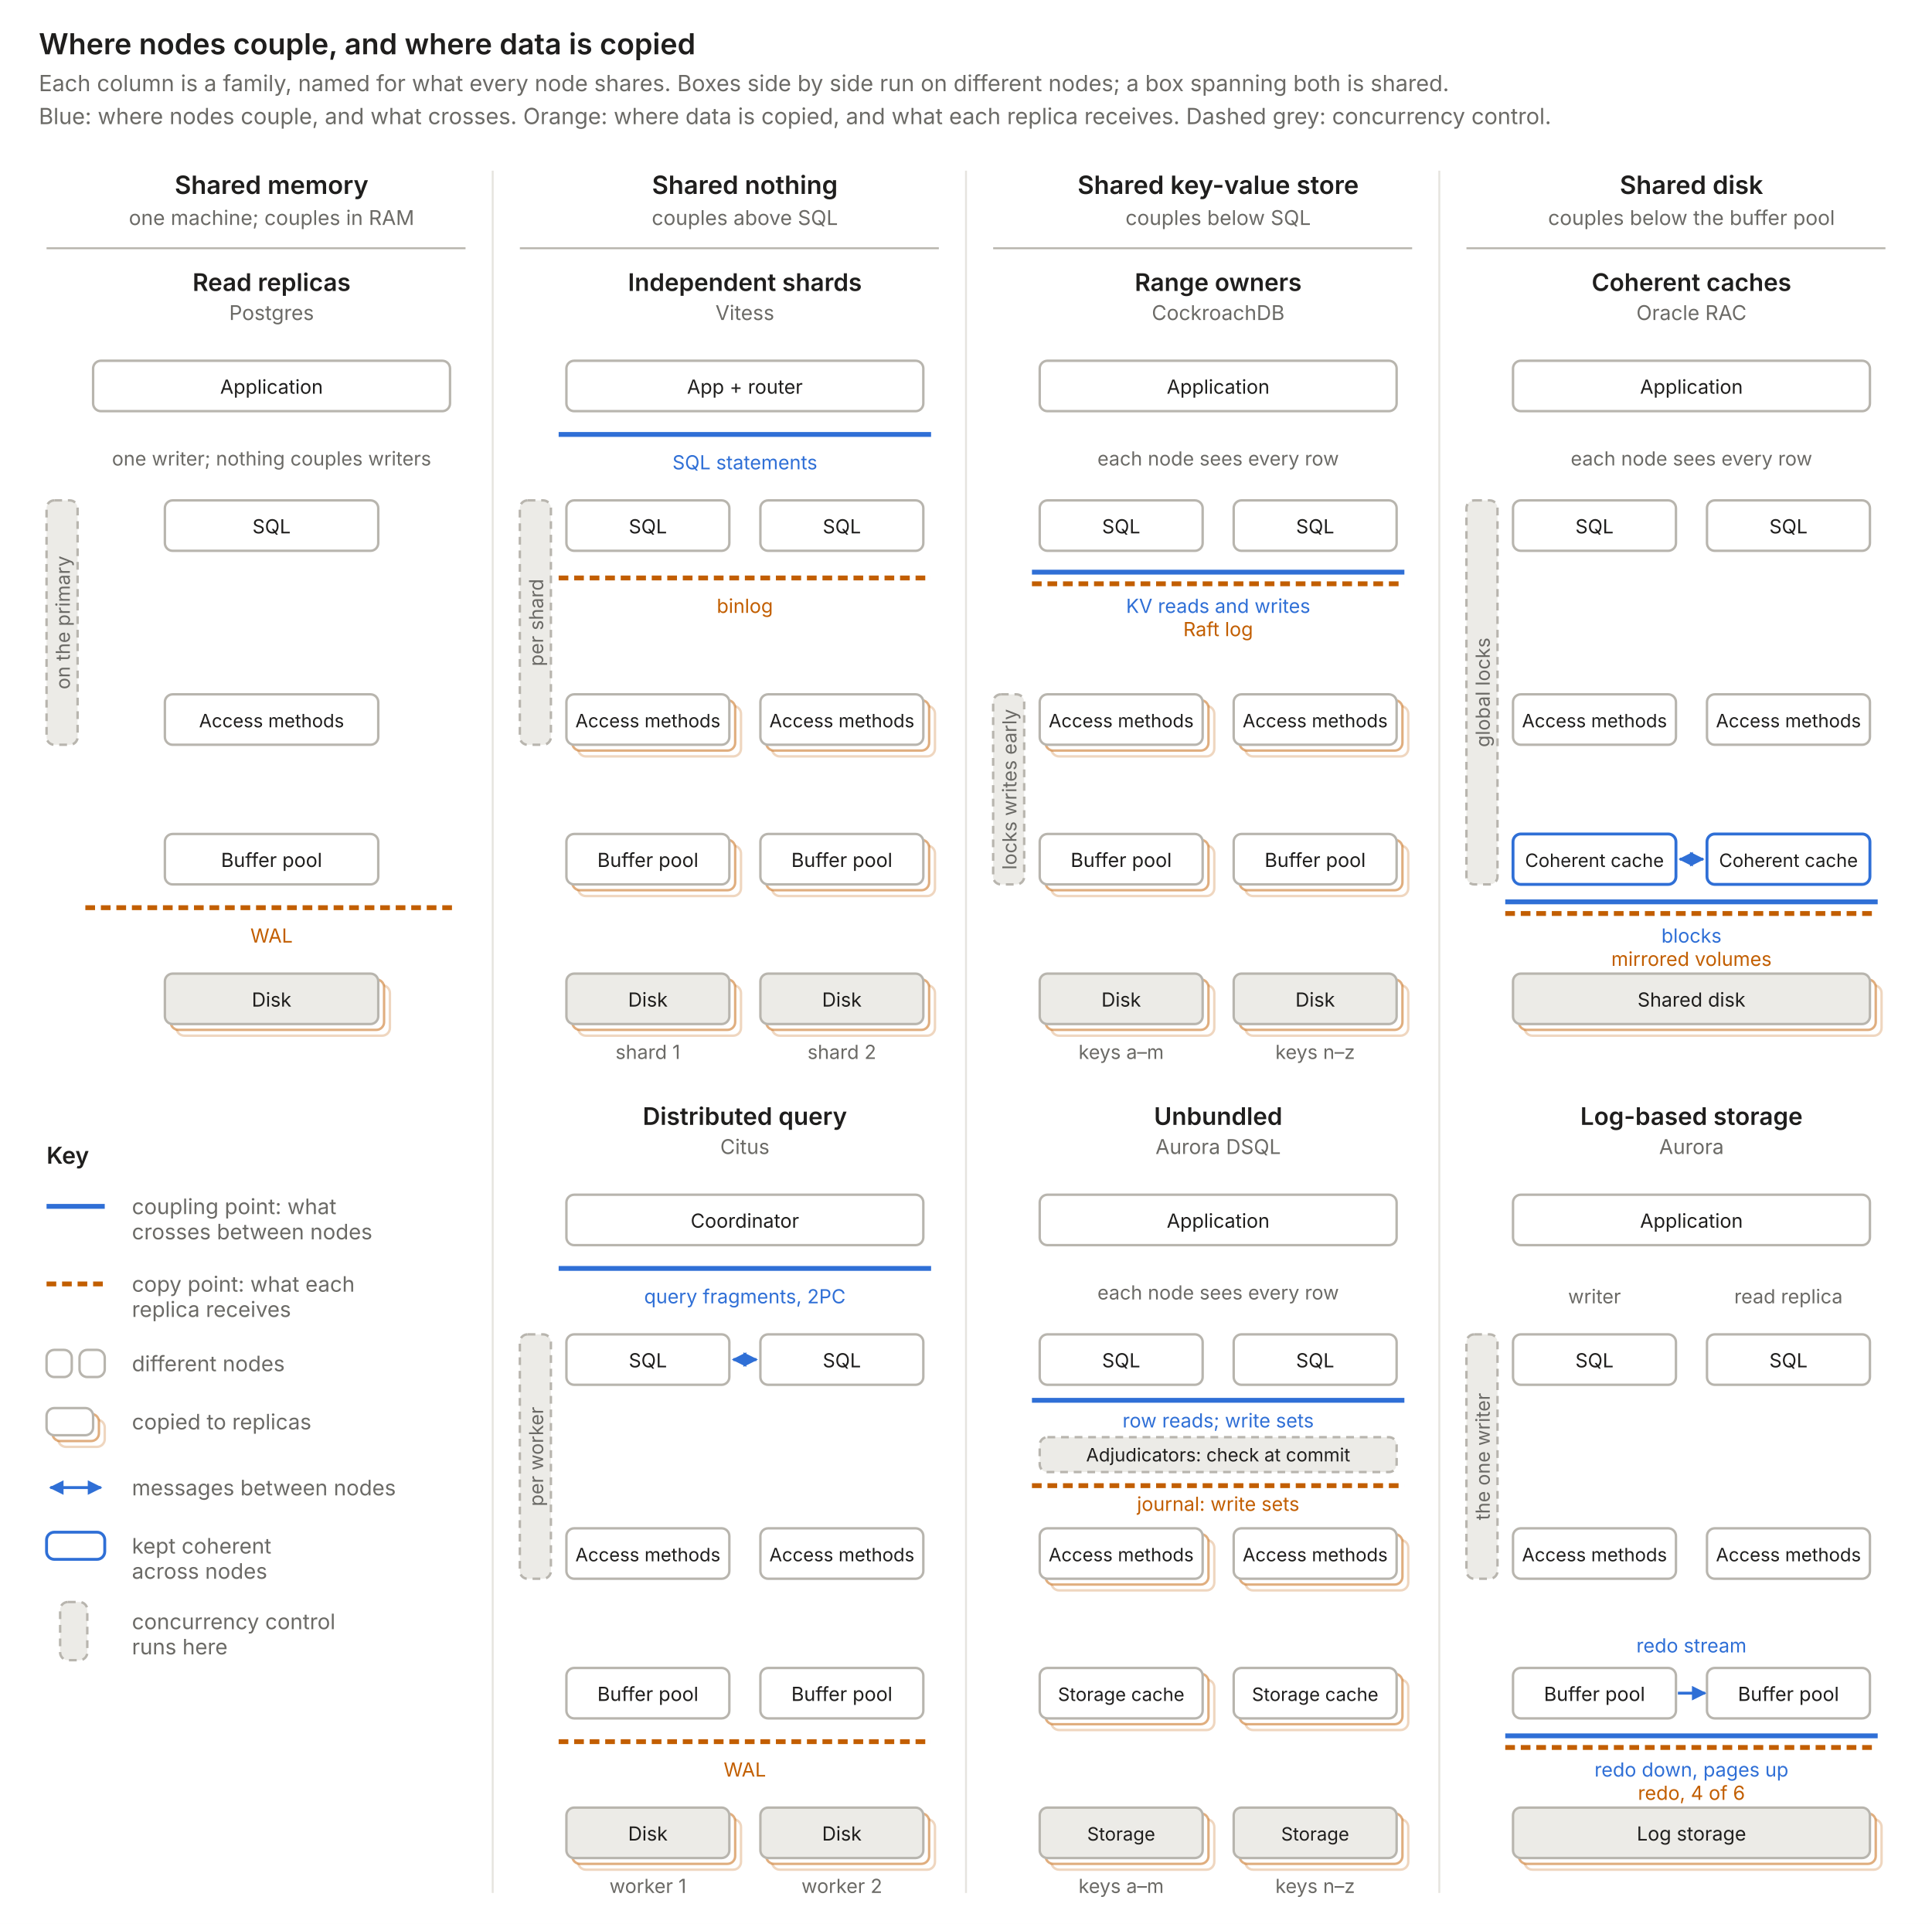
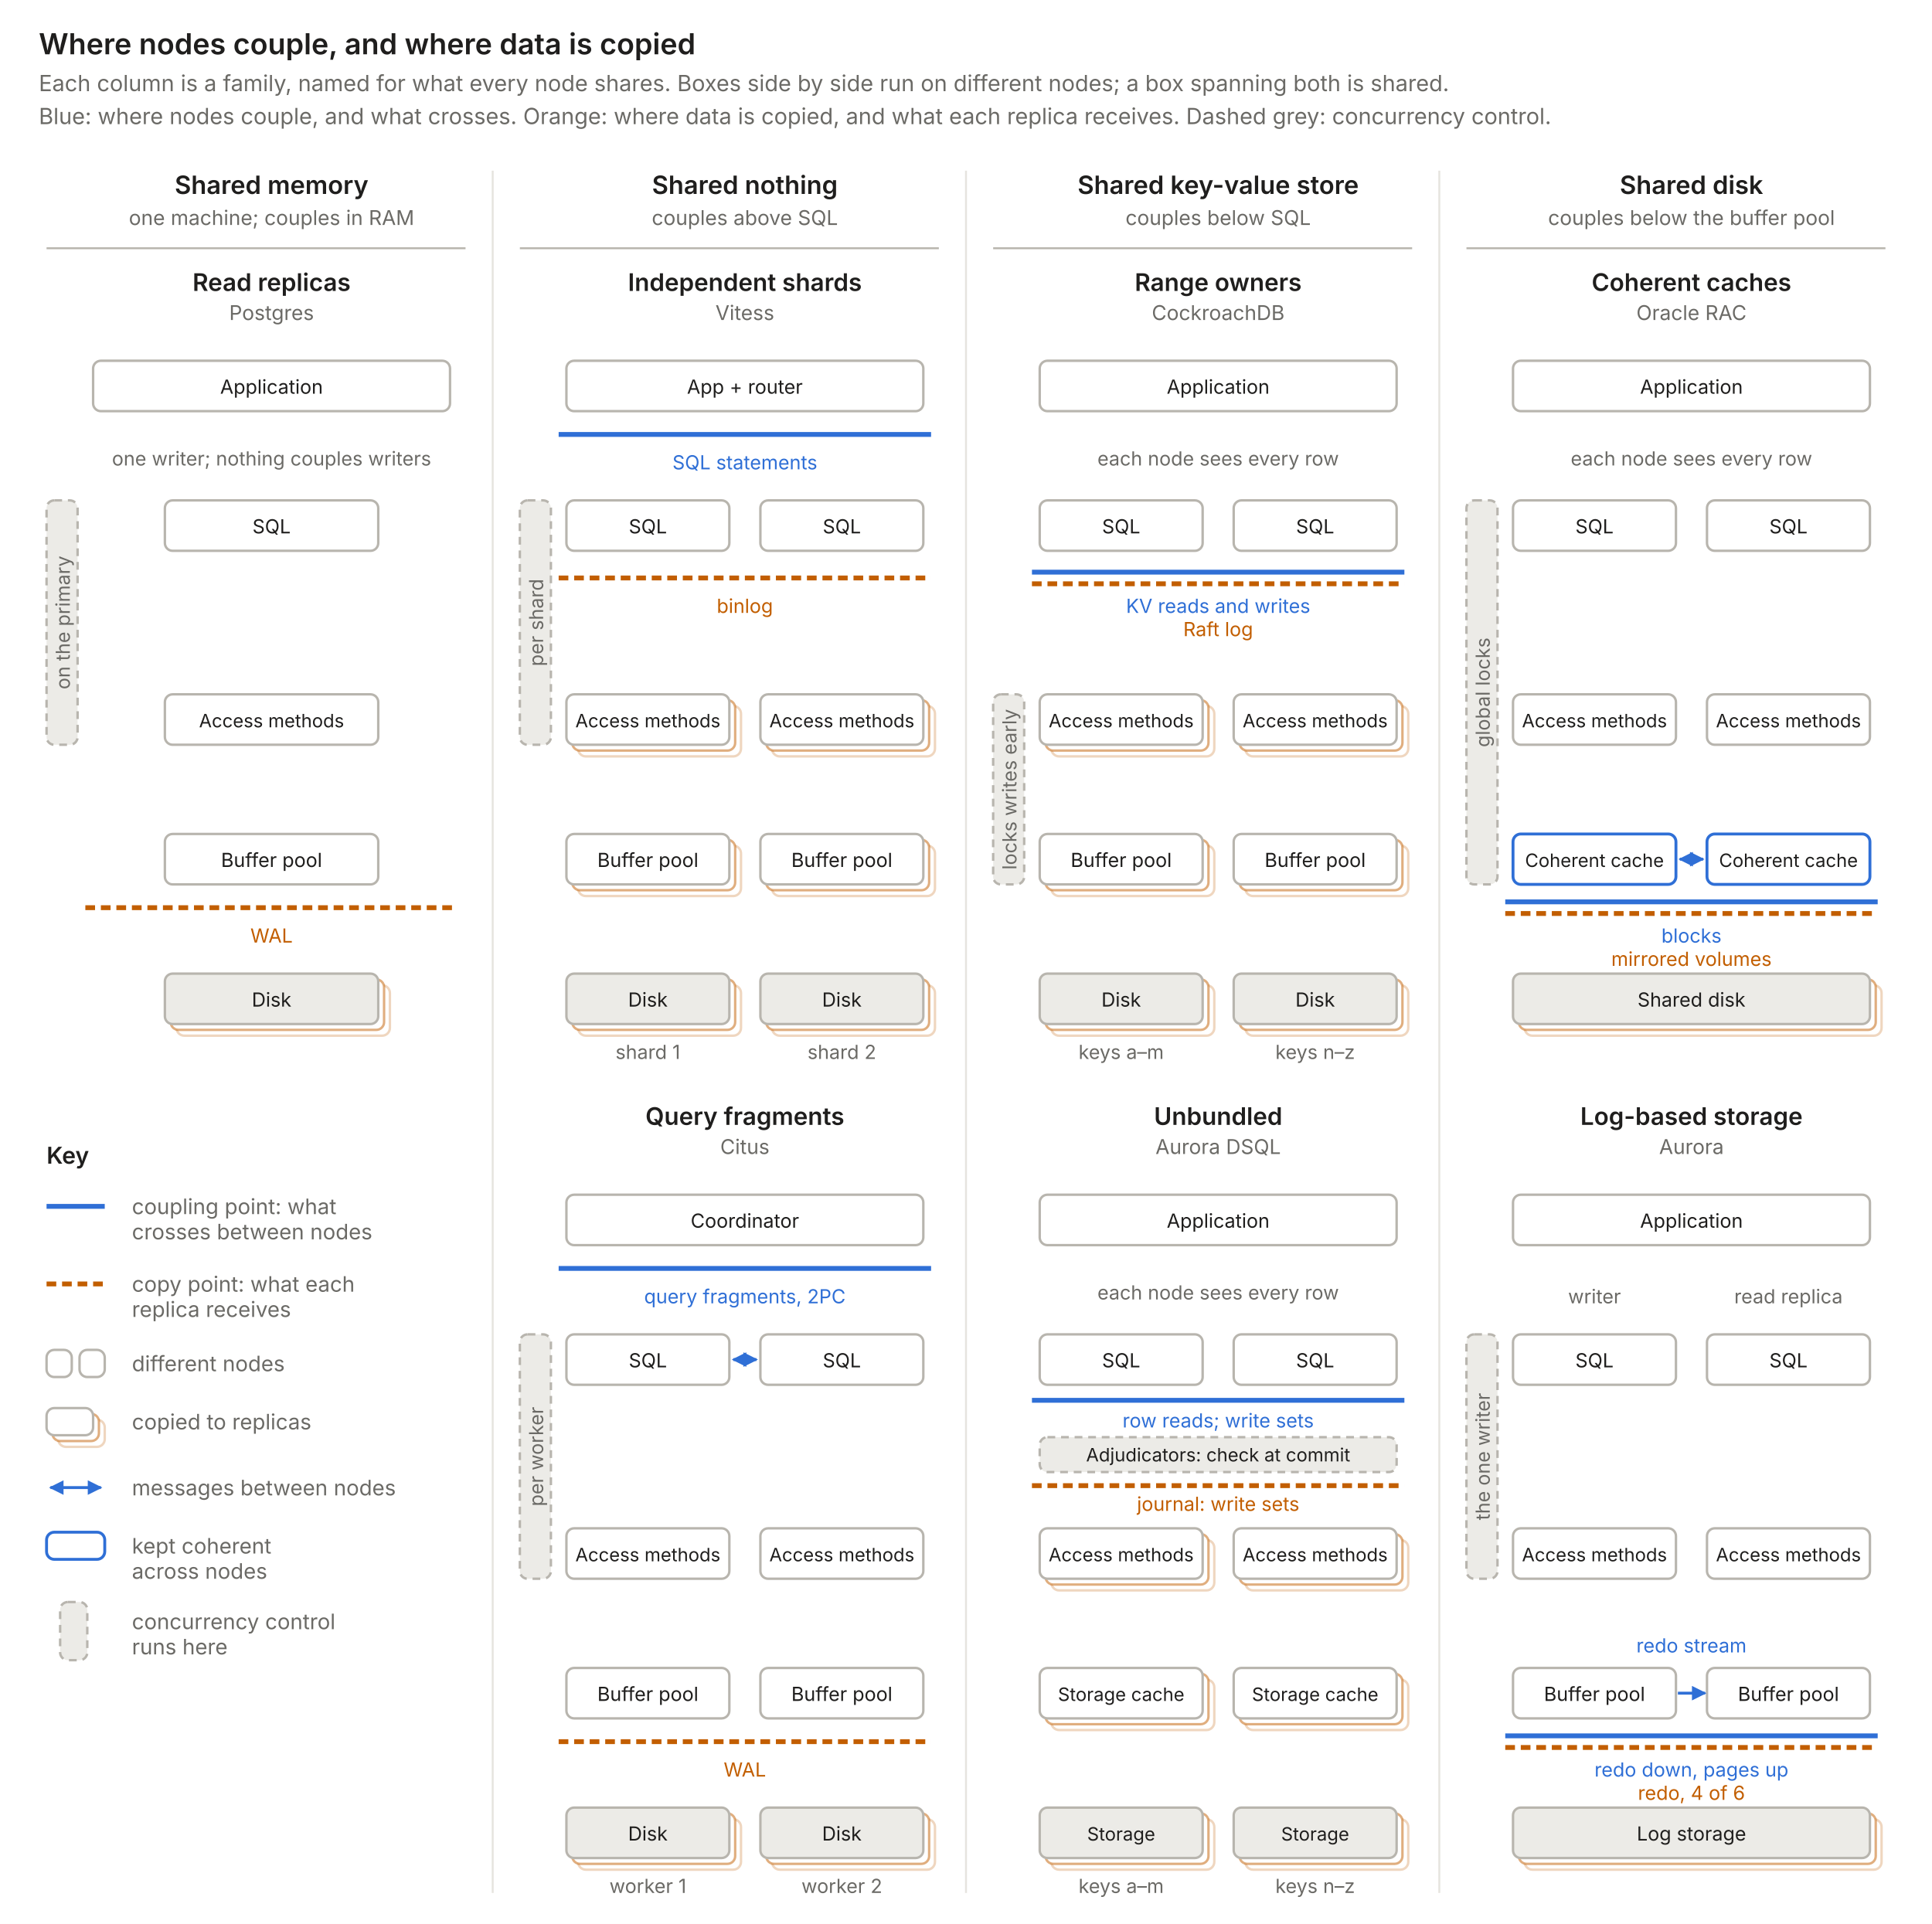
<svg xmlns="http://www.w3.org/2000/svg" width="996" height="992" font-family="Inter, 'Helvetica Neue', Arial, sans-serif" viewBox="0 0 996 992" role="img" aria-label="Seven designs in four families: shared memory, shared nothing, shared key-value store, and shared disk, each drawn as one or two stacks of application, SQL, access methods, cache and disk. Side-by-side boxes run on different nodes, spanning boxes are shared, and orange copies behind a box are replicas. Blue lines mark where nodes couple and what crosses; orange lines mark where data is copied and what is sent; dashed grey marks where concurrency control runs." font-size="13">
  <rect width="100%" height="100%" fill="#ffffff" />
  <defs>
    <marker id="nc-arrow" viewBox="0 0 10 10" refX="9" refY="5" markerWidth="5" markerHeight="5" orient="auto-start-reverse">
      <path d="M0 0L10 5L0 10z" fill="#2f6fd6" />
    </marker>
  </defs>
  <text x="20" y="28" text-anchor="start" font-size="15" font-weight="600" fill="#1f1e1d">Where nodes couple, and where data is copied</text>
  <text x="20" y="47" text-anchor="start" font-size="11.5" font-weight="400" fill="#6b6a66">Each column is a family, named for what every node shares. Boxes side by side run on different nodes; a box spanning both is shared.</text>
  <text x="20" y="64" text-anchor="start" font-size="11.5" font-weight="400" fill="#6b6a66">Blue: where nodes couple, and what crosses. Orange: where data is copied, and what each replica receives. Dashed grey: concurrency control.</text>
  <line x1="254" y1="88" x2="254" y2="976" stroke="#e6e4df" stroke-width="1" />
  <line x1="498" y1="88" x2="498" y2="976" stroke="#e6e4df" stroke-width="1" />
  <line x1="742" y1="88" x2="742" y2="976" stroke="#e6e4df" stroke-width="1" />
  <text x="140" y="100" text-anchor="middle" font-size="13" font-weight="600" fill="#1f1e1d">Shared memory</text>
  <text x="140" y="116" text-anchor="middle" font-size="10.5" font-weight="400" fill="#6b6a66">one machine; couples in RAM</text>
  <line x1="24" y1="128" x2="240" y2="128" stroke="#b8b5ae" stroke-width="1" />
  <text x="384" y="100" text-anchor="middle" font-size="13" font-weight="600" fill="#1f1e1d">Shared nothing</text>
  <text x="384" y="116" text-anchor="middle" font-size="10.5" font-weight="400" fill="#6b6a66">couples above SQL</text>
  <line x1="268" y1="128" x2="484" y2="128" stroke="#b8b5ae" stroke-width="1" />
  <text x="628" y="100" text-anchor="middle" font-size="13" font-weight="600" fill="#1f1e1d">Shared key-value store</text>
  <text x="628" y="116" text-anchor="middle" font-size="10.5" font-weight="400" fill="#6b6a66">couples below SQL</text>
  <line x1="512" y1="128" x2="728" y2="128" stroke="#b8b5ae" stroke-width="1" />
  <text x="872" y="100" text-anchor="middle" font-size="13" font-weight="600" fill="#1f1e1d">Shared disk</text>
  <text x="872" y="116" text-anchor="middle" font-size="10.5" font-weight="400" fill="#6b6a66">couples below the buffer pool</text>
  <line x1="756" y1="128" x2="972" y2="128" stroke="#b8b5ae" stroke-width="1" />
  <text x="140" y="150" text-anchor="middle" font-size="12.5" font-weight="600" fill="#1f1e1d">Read replicas</text>
  <text x="140" y="165" text-anchor="middle" font-size="10.5" font-weight="400" fill="#6b6a66">Postgres</text>
  <rect x="48" y="186" width="184" height="26" rx="4" fill="#ffffff" stroke="#b8b5ae" stroke-width="1.25" />
  <text x="140.0" y="203" text-anchor="middle" font-size="10" font-weight="400" fill="#1f1e1d">Application</text>
  <rect x="85" y="258" width="110" height="26" rx="4" fill="#ffffff" stroke="#b8b5ae" stroke-width="1.25" />
  <text x="140.0" y="275" text-anchor="middle" font-size="10" font-weight="400" fill="#1f1e1d">SQL</text>
  <rect x="85" y="358" width="110" height="26" rx="4" fill="#ffffff" stroke="#b8b5ae" stroke-width="1.25" />
  <text x="140.0" y="375" text-anchor="middle" font-size="9.5" font-weight="400" fill="#1f1e1d">Access methods</text>
  <rect x="85" y="430" width="110" height="26" rx="4" fill="#ffffff" stroke="#b8b5ae" stroke-width="1.25" />
  <text x="140.0" y="447" text-anchor="middle" font-size="10" font-weight="400" fill="#1f1e1d">Buffer pool</text>
  <rect x="91" y="508" width="110" height="26" rx="4" fill="#ffffff" stroke="#c25e00" stroke-width="1.25" stroke-opacity="0.25" />
  <rect x="88" y="505" width="110" height="26" rx="4" fill="#ffffff" stroke="#c25e00" stroke-width="1.25" stroke-opacity="0.5" />
  <rect x="85" y="502" width="110" height="26" rx="4" fill="#ecebe7" stroke="#b8b5ae" stroke-width="1.25" />
  <text x="140.0" y="519" text-anchor="middle" font-size="10" font-weight="400" fill="#1f1e1d">Disk</text>
  <text x="140" y="240" text-anchor="middle" font-size="10" font-weight="400" fill="#6b6a66">one writer; nothing couples writers</text>
  <line x1="44" y1="468" x2="236" y2="468" stroke="#c25e00" stroke-width="2.5" stroke-dasharray="5 3" />
  <text x="140" y="486" text-anchor="middle" font-size="10" font-weight="400" fill="#c25e00">WAL</text>
  <rect x="24" y="258" width="16" height="126" rx="4" fill="#ecebe7" stroke="#b8b5ae" stroke-width="1.25" stroke-dasharray="4 3" />
  <text x="36" y="321.0" text-anchor="middle" font-size="10" font-weight="400" fill="#6b6a66" transform="rotate(-90 36 321.0)">on the primary</text>
  <text x="384" y="150" text-anchor="middle" font-size="12.5" font-weight="600" fill="#1f1e1d">Independent shards</text>
  <text x="384" y="165" text-anchor="middle" font-size="10.5" font-weight="400" fill="#6b6a66">Vitess</text>
  <rect x="292" y="186" width="184" height="26" rx="4" fill="#ffffff" stroke="#b8b5ae" stroke-width="1.25" />
  <text x="384.0" y="203" text-anchor="middle" font-size="10" font-weight="400" fill="#1f1e1d">App + router</text>
  <rect x="292" y="258" width="84" height="26" rx="4" fill="#ffffff" stroke="#b8b5ae" stroke-width="1.25" />
  <text x="334.0" y="275" text-anchor="middle" font-size="10" font-weight="400" fill="#1f1e1d">SQL</text>
  <rect x="392" y="258" width="84" height="26" rx="4" fill="#ffffff" stroke="#b8b5ae" stroke-width="1.25" />
  <text x="434.0" y="275" text-anchor="middle" font-size="10" font-weight="400" fill="#1f1e1d">SQL</text>
  <rect x="298" y="364" width="84" height="26" rx="4" fill="#ffffff" stroke="#c25e00" stroke-width="1.25" stroke-opacity="0.25" />
  <rect x="295" y="361" width="84" height="26" rx="4" fill="#ffffff" stroke="#c25e00" stroke-width="1.25" stroke-opacity="0.5" />
  <rect x="292" y="358" width="84" height="26" rx="4" fill="#ffffff" stroke="#b8b5ae" stroke-width="1.25" />
  <text x="334.0" y="375" text-anchor="middle" font-size="9.5" font-weight="400" fill="#1f1e1d">Access methods</text>
  <rect x="398" y="364" width="84" height="26" rx="4" fill="#ffffff" stroke="#c25e00" stroke-width="1.25" stroke-opacity="0.25" />
  <rect x="395" y="361" width="84" height="26" rx="4" fill="#ffffff" stroke="#c25e00" stroke-width="1.25" stroke-opacity="0.5" />
  <rect x="392" y="358" width="84" height="26" rx="4" fill="#ffffff" stroke="#b8b5ae" stroke-width="1.25" />
  <text x="434.0" y="375" text-anchor="middle" font-size="9.5" font-weight="400" fill="#1f1e1d">Access methods</text>
  <rect x="298" y="436" width="84" height="26" rx="4" fill="#ffffff" stroke="#c25e00" stroke-width="1.25" stroke-opacity="0.25" />
  <rect x="295" y="433" width="84" height="26" rx="4" fill="#ffffff" stroke="#c25e00" stroke-width="1.25" stroke-opacity="0.5" />
  <rect x="292" y="430" width="84" height="26" rx="4" fill="#ffffff" stroke="#b8b5ae" stroke-width="1.25" />
  <text x="334.0" y="447" text-anchor="middle" font-size="10" font-weight="400" fill="#1f1e1d">Buffer pool</text>
  <rect x="398" y="436" width="84" height="26" rx="4" fill="#ffffff" stroke="#c25e00" stroke-width="1.25" stroke-opacity="0.25" />
  <rect x="395" y="433" width="84" height="26" rx="4" fill="#ffffff" stroke="#c25e00" stroke-width="1.25" stroke-opacity="0.5" />
  <rect x="392" y="430" width="84" height="26" rx="4" fill="#ffffff" stroke="#b8b5ae" stroke-width="1.25" />
  <text x="434.0" y="447" text-anchor="middle" font-size="10" font-weight="400" fill="#1f1e1d">Buffer pool</text>
  <rect x="298" y="508" width="84" height="26" rx="4" fill="#ffffff" stroke="#c25e00" stroke-width="1.25" stroke-opacity="0.25" />
  <rect x="295" y="505" width="84" height="26" rx="4" fill="#ffffff" stroke="#c25e00" stroke-width="1.25" stroke-opacity="0.5" />
  <rect x="292" y="502" width="84" height="26" rx="4" fill="#ecebe7" stroke="#b8b5ae" stroke-width="1.25" />
  <text x="334.0" y="519" text-anchor="middle" font-size="10" font-weight="400" fill="#1f1e1d">Disk</text>
  <rect x="398" y="508" width="84" height="26" rx="4" fill="#ffffff" stroke="#c25e00" stroke-width="1.25" stroke-opacity="0.25" />
  <rect x="395" y="505" width="84" height="26" rx="4" fill="#ffffff" stroke="#c25e00" stroke-width="1.25" stroke-opacity="0.5" />
  <rect x="392" y="502" width="84" height="26" rx="4" fill="#ecebe7" stroke="#b8b5ae" stroke-width="1.25" />
  <text x="434.0" y="519" text-anchor="middle" font-size="10" font-weight="400" fill="#1f1e1d">Disk</text>
  <text x="334" y="546" text-anchor="middle" font-size="10" font-weight="400" fill="#6b6a66">shard 1</text>
  <text x="434" y="546" text-anchor="middle" font-size="10" font-weight="400" fill="#6b6a66">shard 2</text>
  <line x1="288" y1="224" x2="480" y2="224" stroke="#2f6fd6" stroke-width="2.5" />
  <text x="384" y="242" text-anchor="middle" font-size="10" font-weight="400" fill="#2f6fd6">SQL statements</text>
  <line x1="288" y1="298" x2="480" y2="298" stroke="#c25e00" stroke-width="2.5" stroke-dasharray="5 3" />
  <text x="384" y="316" text-anchor="middle" font-size="10" font-weight="400" fill="#c25e00">binlog</text>
  <rect x="268" y="258" width="16" height="126" rx="4" fill="#ecebe7" stroke="#b8b5ae" stroke-width="1.25" stroke-dasharray="4 3" />
  <text x="280" y="321.0" text-anchor="middle" font-size="10" font-weight="400" fill="#6b6a66" transform="rotate(-90 280 321.0)">per shard</text>
-   <text x="384" y="580" text-anchor="middle" font-size="12.5" font-weight="600" fill="#1f1e1d">Distributed query</text>
+   <text x="384" y="580" text-anchor="middle" font-size="12.5" font-weight="600" fill="#1f1e1d">Query fragments</text>
  <text x="384" y="595" text-anchor="middle" font-size="10.5" font-weight="400" fill="#6b6a66">Citus</text>
  <rect x="292" y="616" width="184" height="26" rx="4" fill="#ffffff" stroke="#b8b5ae" stroke-width="1.25" />
  <text x="384.0" y="633" text-anchor="middle" font-size="10" font-weight="400" fill="#1f1e1d">Coordinator</text>
  <rect x="292" y="688" width="84" height="26" rx="4" fill="#ffffff" stroke="#b8b5ae" stroke-width="1.25" />
  <text x="334.0" y="705" text-anchor="middle" font-size="10" font-weight="400" fill="#1f1e1d">SQL</text>
  <rect x="392" y="688" width="84" height="26" rx="4" fill="#ffffff" stroke="#b8b5ae" stroke-width="1.25" />
  <text x="434.0" y="705" text-anchor="middle" font-size="10" font-weight="400" fill="#1f1e1d">SQL</text>
  <rect x="292" y="788" width="84" height="26" rx="4" fill="#ffffff" stroke="#b8b5ae" stroke-width="1.25" />
  <text x="334.0" y="805" text-anchor="middle" font-size="9.5" font-weight="400" fill="#1f1e1d">Access methods</text>
  <rect x="392" y="788" width="84" height="26" rx="4" fill="#ffffff" stroke="#b8b5ae" stroke-width="1.25" />
  <text x="434.0" y="805" text-anchor="middle" font-size="9.5" font-weight="400" fill="#1f1e1d">Access methods</text>
  <rect x="292" y="860" width="84" height="26" rx="4" fill="#ffffff" stroke="#b8b5ae" stroke-width="1.25" />
  <text x="334.0" y="877" text-anchor="middle" font-size="10" font-weight="400" fill="#1f1e1d">Buffer pool</text>
  <rect x="392" y="860" width="84" height="26" rx="4" fill="#ffffff" stroke="#b8b5ae" stroke-width="1.25" />
  <text x="434.0" y="877" text-anchor="middle" font-size="10" font-weight="400" fill="#1f1e1d">Buffer pool</text>
  <rect x="298" y="938" width="84" height="26" rx="4" fill="#ffffff" stroke="#c25e00" stroke-width="1.25" stroke-opacity="0.25" />
  <rect x="295" y="935" width="84" height="26" rx="4" fill="#ffffff" stroke="#c25e00" stroke-width="1.25" stroke-opacity="0.5" />
  <rect x="292" y="932" width="84" height="26" rx="4" fill="#ecebe7" stroke="#b8b5ae" stroke-width="1.25" />
  <text x="334.0" y="949" text-anchor="middle" font-size="10" font-weight="400" fill="#1f1e1d">Disk</text>
  <rect x="398" y="938" width="84" height="26" rx="4" fill="#ffffff" stroke="#c25e00" stroke-width="1.25" stroke-opacity="0.25" />
  <rect x="395" y="935" width="84" height="26" rx="4" fill="#ffffff" stroke="#c25e00" stroke-width="1.25" stroke-opacity="0.5" />
  <rect x="392" y="932" width="84" height="26" rx="4" fill="#ecebe7" stroke="#b8b5ae" stroke-width="1.25" />
  <text x="434.0" y="949" text-anchor="middle" font-size="10" font-weight="400" fill="#1f1e1d">Disk</text>
  <line x1="378" y1="701" x2="390" y2="701" stroke="#2f6fd6" stroke-width="1.5" marker-start="url(#nc-arrow)" marker-end="url(#nc-arrow)" />
  <text x="334" y="976" text-anchor="middle" font-size="10" font-weight="400" fill="#6b6a66">worker 1</text>
  <text x="434" y="976" text-anchor="middle" font-size="10" font-weight="400" fill="#6b6a66">worker 2</text>
  <line x1="288" y1="654" x2="480" y2="654" stroke="#2f6fd6" stroke-width="2.5" />
  <text x="384" y="672" text-anchor="middle" font-size="10" font-weight="400" fill="#2f6fd6">query fragments, 2PC</text>
  <line x1="288" y1="898" x2="480" y2="898" stroke="#c25e00" stroke-width="2.5" stroke-dasharray="5 3" />
  <text x="384" y="916" text-anchor="middle" font-size="10" font-weight="400" fill="#c25e00">WAL</text>
  <rect x="268" y="688" width="16" height="126" rx="4" fill="#ecebe7" stroke="#b8b5ae" stroke-width="1.25" stroke-dasharray="4 3" />
  <text x="280" y="751.0" text-anchor="middle" font-size="10" font-weight="400" fill="#6b6a66" transform="rotate(-90 280 751.0)">per worker</text>
  <text x="628" y="150" text-anchor="middle" font-size="12.5" font-weight="600" fill="#1f1e1d">Range owners</text>
  <text x="628" y="165" text-anchor="middle" font-size="10.5" font-weight="400" fill="#6b6a66">CockroachDB</text>
  <rect x="536" y="186" width="184" height="26" rx="4" fill="#ffffff" stroke="#b8b5ae" stroke-width="1.25" />
  <text x="628.0" y="203" text-anchor="middle" font-size="10" font-weight="400" fill="#1f1e1d">Application</text>
  <rect x="536" y="258" width="84" height="26" rx="4" fill="#ffffff" stroke="#b8b5ae" stroke-width="1.25" />
  <text x="578.0" y="275" text-anchor="middle" font-size="10" font-weight="400" fill="#1f1e1d">SQL</text>
  <rect x="636" y="258" width="84" height="26" rx="4" fill="#ffffff" stroke="#b8b5ae" stroke-width="1.25" />
  <text x="678.0" y="275" text-anchor="middle" font-size="10" font-weight="400" fill="#1f1e1d">SQL</text>
  <rect x="542" y="364" width="84" height="26" rx="4" fill="#ffffff" stroke="#c25e00" stroke-width="1.25" stroke-opacity="0.25" />
  <rect x="539" y="361" width="84" height="26" rx="4" fill="#ffffff" stroke="#c25e00" stroke-width="1.25" stroke-opacity="0.5" />
  <rect x="536" y="358" width="84" height="26" rx="4" fill="#ffffff" stroke="#b8b5ae" stroke-width="1.25" />
  <text x="578.0" y="375" text-anchor="middle" font-size="9.5" font-weight="400" fill="#1f1e1d">Access methods</text>
  <rect x="642" y="364" width="84" height="26" rx="4" fill="#ffffff" stroke="#c25e00" stroke-width="1.25" stroke-opacity="0.25" />
  <rect x="639" y="361" width="84" height="26" rx="4" fill="#ffffff" stroke="#c25e00" stroke-width="1.25" stroke-opacity="0.5" />
  <rect x="636" y="358" width="84" height="26" rx="4" fill="#ffffff" stroke="#b8b5ae" stroke-width="1.25" />
  <text x="678.0" y="375" text-anchor="middle" font-size="9.5" font-weight="400" fill="#1f1e1d">Access methods</text>
  <rect x="542" y="436" width="84" height="26" rx="4" fill="#ffffff" stroke="#c25e00" stroke-width="1.25" stroke-opacity="0.25" />
  <rect x="539" y="433" width="84" height="26" rx="4" fill="#ffffff" stroke="#c25e00" stroke-width="1.25" stroke-opacity="0.5" />
  <rect x="536" y="430" width="84" height="26" rx="4" fill="#ffffff" stroke="#b8b5ae" stroke-width="1.25" />
  <text x="578.0" y="447" text-anchor="middle" font-size="10" font-weight="400" fill="#1f1e1d">Buffer pool</text>
  <rect x="642" y="436" width="84" height="26" rx="4" fill="#ffffff" stroke="#c25e00" stroke-width="1.25" stroke-opacity="0.25" />
  <rect x="639" y="433" width="84" height="26" rx="4" fill="#ffffff" stroke="#c25e00" stroke-width="1.25" stroke-opacity="0.5" />
  <rect x="636" y="430" width="84" height="26" rx="4" fill="#ffffff" stroke="#b8b5ae" stroke-width="1.25" />
  <text x="678.0" y="447" text-anchor="middle" font-size="10" font-weight="400" fill="#1f1e1d">Buffer pool</text>
  <rect x="542" y="508" width="84" height="26" rx="4" fill="#ffffff" stroke="#c25e00" stroke-width="1.25" stroke-opacity="0.25" />
  <rect x="539" y="505" width="84" height="26" rx="4" fill="#ffffff" stroke="#c25e00" stroke-width="1.25" stroke-opacity="0.5" />
  <rect x="536" y="502" width="84" height="26" rx="4" fill="#ecebe7" stroke="#b8b5ae" stroke-width="1.25" />
  <text x="578.0" y="519" text-anchor="middle" font-size="10" font-weight="400" fill="#1f1e1d">Disk</text>
  <rect x="642" y="508" width="84" height="26" rx="4" fill="#ffffff" stroke="#c25e00" stroke-width="1.25" stroke-opacity="0.25" />
  <rect x="639" y="505" width="84" height="26" rx="4" fill="#ffffff" stroke="#c25e00" stroke-width="1.25" stroke-opacity="0.5" />
  <rect x="636" y="502" width="84" height="26" rx="4" fill="#ecebe7" stroke="#b8b5ae" stroke-width="1.25" />
  <text x="678.0" y="519" text-anchor="middle" font-size="10" font-weight="400" fill="#1f1e1d">Disk</text>
  <text x="578" y="546" text-anchor="middle" font-size="10" font-weight="400" fill="#6b6a66">keys a–m</text>
  <text x="678" y="546" text-anchor="middle" font-size="10" font-weight="400" fill="#6b6a66">keys n–z</text>
  <text x="628" y="240" text-anchor="middle" font-size="10" font-weight="400" fill="#6b6a66">each node sees every row</text>
  <line x1="532" y1="295" x2="724" y2="295" stroke="#2f6fd6" stroke-width="2.5" />
  <line x1="532" y1="301" x2="724" y2="301" stroke="#c25e00" stroke-width="2.5" stroke-dasharray="5 3" />
  <text x="628" y="316" text-anchor="middle" font-size="10" font-weight="400" fill="#2f6fd6">KV reads and writes</text>
  <text x="628" y="328" text-anchor="middle" font-size="10" font-weight="400" fill="#c25e00">Raft log</text>
  <rect x="512" y="358" width="16" height="98" rx="4" fill="#ecebe7" stroke="#b8b5ae" stroke-width="1.25" stroke-dasharray="4 3" />
  <text x="524" y="407.0" text-anchor="middle" font-size="10" font-weight="400" fill="#6b6a66" transform="rotate(-90 524 407.0)">locks writes early</text>
  <text x="628" y="580" text-anchor="middle" font-size="12.5" font-weight="600" fill="#1f1e1d">Unbundled</text>
  <text x="628" y="595" text-anchor="middle" font-size="10.5" font-weight="400" fill="#6b6a66">Aurora DSQL</text>
  <rect x="536" y="616" width="184" height="26" rx="4" fill="#ffffff" stroke="#b8b5ae" stroke-width="1.25" />
  <text x="628.0" y="633" text-anchor="middle" font-size="10" font-weight="400" fill="#1f1e1d">Application</text>
  <rect x="536" y="688" width="84" height="26" rx="4" fill="#ffffff" stroke="#b8b5ae" stroke-width="1.25" />
  <text x="578.0" y="705" text-anchor="middle" font-size="10" font-weight="400" fill="#1f1e1d">SQL</text>
  <rect x="636" y="688" width="84" height="26" rx="4" fill="#ffffff" stroke="#b8b5ae" stroke-width="1.25" />
  <text x="678.0" y="705" text-anchor="middle" font-size="10" font-weight="400" fill="#1f1e1d">SQL</text>
  <rect x="542" y="794" width="84" height="26" rx="4" fill="#ffffff" stroke="#c25e00" stroke-width="1.25" stroke-opacity="0.25" />
  <rect x="539" y="791" width="84" height="26" rx="4" fill="#ffffff" stroke="#c25e00" stroke-width="1.25" stroke-opacity="0.5" />
  <rect x="536" y="788" width="84" height="26" rx="4" fill="#ffffff" stroke="#b8b5ae" stroke-width="1.25" />
  <text x="578.0" y="805" text-anchor="middle" font-size="9.5" font-weight="400" fill="#1f1e1d">Access methods</text>
  <rect x="642" y="794" width="84" height="26" rx="4" fill="#ffffff" stroke="#c25e00" stroke-width="1.25" stroke-opacity="0.25" />
  <rect x="639" y="791" width="84" height="26" rx="4" fill="#ffffff" stroke="#c25e00" stroke-width="1.25" stroke-opacity="0.5" />
  <rect x="636" y="788" width="84" height="26" rx="4" fill="#ffffff" stroke="#b8b5ae" stroke-width="1.25" />
  <text x="678.0" y="805" text-anchor="middle" font-size="9.5" font-weight="400" fill="#1f1e1d">Access methods</text>
  <rect x="542" y="866" width="84" height="26" rx="4" fill="#ffffff" stroke="#c25e00" stroke-width="1.25" stroke-opacity="0.25" />
  <rect x="539" y="863" width="84" height="26" rx="4" fill="#ffffff" stroke="#c25e00" stroke-width="1.25" stroke-opacity="0.5" />
  <rect x="536" y="860" width="84" height="26" rx="4" fill="#ffffff" stroke="#b8b5ae" stroke-width="1.25" />
  <text x="578.0" y="877" text-anchor="middle" font-size="9.5" font-weight="400" fill="#1f1e1d">Storage cache</text>
  <rect x="642" y="866" width="84" height="26" rx="4" fill="#ffffff" stroke="#c25e00" stroke-width="1.25" stroke-opacity="0.25" />
  <rect x="639" y="863" width="84" height="26" rx="4" fill="#ffffff" stroke="#c25e00" stroke-width="1.25" stroke-opacity="0.5" />
  <rect x="636" y="860" width="84" height="26" rx="4" fill="#ffffff" stroke="#b8b5ae" stroke-width="1.25" />
  <text x="678.0" y="877" text-anchor="middle" font-size="9.5" font-weight="400" fill="#1f1e1d">Storage cache</text>
  <rect x="542" y="938" width="84" height="26" rx="4" fill="#ffffff" stroke="#c25e00" stroke-width="1.25" stroke-opacity="0.25" />
  <rect x="539" y="935" width="84" height="26" rx="4" fill="#ffffff" stroke="#c25e00" stroke-width="1.25" stroke-opacity="0.5" />
  <rect x="536" y="932" width="84" height="26" rx="4" fill="#ecebe7" stroke="#b8b5ae" stroke-width="1.25" />
  <text x="578.0" y="949" text-anchor="middle" font-size="9.5" font-weight="400" fill="#1f1e1d">Storage</text>
  <rect x="642" y="938" width="84" height="26" rx="4" fill="#ffffff" stroke="#c25e00" stroke-width="1.25" stroke-opacity="0.25" />
  <rect x="639" y="935" width="84" height="26" rx="4" fill="#ffffff" stroke="#c25e00" stroke-width="1.25" stroke-opacity="0.5" />
  <rect x="636" y="932" width="84" height="26" rx="4" fill="#ecebe7" stroke="#b8b5ae" stroke-width="1.25" />
  <text x="678.0" y="949" text-anchor="middle" font-size="9.5" font-weight="400" fill="#1f1e1d">Storage</text>
  <text x="578" y="976" text-anchor="middle" font-size="10" font-weight="400" fill="#6b6a66">keys a–m</text>
  <text x="678" y="976" text-anchor="middle" font-size="10" font-weight="400" fill="#6b6a66">keys n–z</text>
  <text x="628" y="670" text-anchor="middle" font-size="10" font-weight="400" fill="#6b6a66">each node sees every row</text>
  <line x1="532" y1="722" x2="724" y2="722" stroke="#2f6fd6" stroke-width="2.5" />
  <line x1="532" y1="766" x2="724" y2="766" stroke="#c25e00" stroke-width="2.5" stroke-dasharray="5 3" />
  <text x="628" y="736" text-anchor="middle" font-size="10" font-weight="400" fill="#2f6fd6">row reads; write sets</text>
  <text x="628" y="779" text-anchor="middle" font-size="10" font-weight="400" fill="#c25e00">journal: write sets</text>
  <rect x="536" y="741" width="184" height="18" rx="4" fill="#ecebe7" stroke="#b8b5ae" stroke-width="1.25" stroke-dasharray="4 3" />
  <text x="628.0" y="753.5" text-anchor="middle" font-size="9.5" font-weight="400" fill="#1f1e1d">Adjudicators: check at commit</text>
  <text x="872" y="150" text-anchor="middle" font-size="12.5" font-weight="600" fill="#1f1e1d">Coherent caches</text>
  <text x="872" y="165" text-anchor="middle" font-size="10.5" font-weight="400" fill="#6b6a66">Oracle RAC</text>
  <rect x="780" y="186" width="184" height="26" rx="4" fill="#ffffff" stroke="#b8b5ae" stroke-width="1.25" />
  <text x="872.0" y="203" text-anchor="middle" font-size="10" font-weight="400" fill="#1f1e1d">Application</text>
  <rect x="780" y="258" width="84" height="26" rx="4" fill="#ffffff" stroke="#b8b5ae" stroke-width="1.25" />
  <text x="822.0" y="275" text-anchor="middle" font-size="10" font-weight="400" fill="#1f1e1d">SQL</text>
  <rect x="880" y="258" width="84" height="26" rx="4" fill="#ffffff" stroke="#b8b5ae" stroke-width="1.25" />
  <text x="922.0" y="275" text-anchor="middle" font-size="10" font-weight="400" fill="#1f1e1d">SQL</text>
  <rect x="780" y="358" width="84" height="26" rx="4" fill="#ffffff" stroke="#b8b5ae" stroke-width="1.25" />
  <text x="822.0" y="375" text-anchor="middle" font-size="9.5" font-weight="400" fill="#1f1e1d">Access methods</text>
  <rect x="880" y="358" width="84" height="26" rx="4" fill="#ffffff" stroke="#b8b5ae" stroke-width="1.25" />
  <text x="922.0" y="375" text-anchor="middle" font-size="9.5" font-weight="400" fill="#1f1e1d">Access methods</text>
  <rect x="780" y="430" width="84" height="26" rx="4" fill="#ffffff" stroke="#2f6fd6" stroke-width="1.5" />
  <text x="822.0" y="447" text-anchor="middle" font-size="9.5" font-weight="400" fill="#1f1e1d">Coherent cache</text>
  <rect x="880" y="430" width="84" height="26" rx="4" fill="#ffffff" stroke="#2f6fd6" stroke-width="1.5" />
  <text x="922.0" y="447" text-anchor="middle" font-size="9.5" font-weight="400" fill="#1f1e1d">Coherent cache</text>
  <rect x="786" y="508" width="184" height="26" rx="4" fill="#ffffff" stroke="#c25e00" stroke-width="1.25" stroke-opacity="0.25" />
  <rect x="783" y="505" width="184" height="26" rx="4" fill="#ffffff" stroke="#c25e00" stroke-width="1.25" stroke-opacity="0.5" />
  <rect x="780" y="502" width="184" height="26" rx="4" fill="#ecebe7" stroke="#b8b5ae" stroke-width="1.25" />
  <text x="872.0" y="519" text-anchor="middle" font-size="10" font-weight="400" fill="#1f1e1d">Shared disk</text>
  <line x1="866" y1="443" x2="878" y2="443" stroke="#2f6fd6" stroke-width="1.5" marker-start="url(#nc-arrow)" marker-end="url(#nc-arrow)" />
  <text x="872" y="240" text-anchor="middle" font-size="10" font-weight="400" fill="#6b6a66">each node sees every row</text>
  <line x1="776" y1="465" x2="968" y2="465" stroke="#2f6fd6" stroke-width="2.5" />
  <line x1="776" y1="471" x2="968" y2="471" stroke="#c25e00" stroke-width="2.5" stroke-dasharray="5 3" />
  <text x="872" y="486" text-anchor="middle" font-size="10" font-weight="400" fill="#2f6fd6">blocks</text>
  <text x="872" y="498" text-anchor="middle" font-size="10" font-weight="400" fill="#c25e00">mirrored volumes</text>
  <rect x="756" y="258" width="16" height="198" rx="4" fill="#ecebe7" stroke="#b8b5ae" stroke-width="1.25" stroke-dasharray="4 3" />
  <text x="768" y="357.0" text-anchor="middle" font-size="10" font-weight="400" fill="#6b6a66" transform="rotate(-90 768 357.0)">global locks</text>
  <text x="872" y="580" text-anchor="middle" font-size="12.5" font-weight="600" fill="#1f1e1d">Log-based storage</text>
  <text x="872" y="595" text-anchor="middle" font-size="10.5" font-weight="400" fill="#6b6a66">Aurora</text>
  <rect x="780" y="616" width="184" height="26" rx="4" fill="#ffffff" stroke="#b8b5ae" stroke-width="1.25" />
  <text x="872.0" y="633" text-anchor="middle" font-size="10" font-weight="400" fill="#1f1e1d">Application</text>
  <rect x="780" y="688" width="84" height="26" rx="4" fill="#ffffff" stroke="#b8b5ae" stroke-width="1.25" />
  <text x="822.0" y="705" text-anchor="middle" font-size="10" font-weight="400" fill="#1f1e1d">SQL</text>
  <rect x="880" y="688" width="84" height="26" rx="4" fill="#ffffff" stroke="#b8b5ae" stroke-width="1.25" />
  <text x="922.0" y="705" text-anchor="middle" font-size="10" font-weight="400" fill="#1f1e1d">SQL</text>
  <rect x="780" y="788" width="84" height="26" rx="4" fill="#ffffff" stroke="#b8b5ae" stroke-width="1.25" />
  <text x="822.0" y="805" text-anchor="middle" font-size="9.5" font-weight="400" fill="#1f1e1d">Access methods</text>
  <rect x="880" y="788" width="84" height="26" rx="4" fill="#ffffff" stroke="#b8b5ae" stroke-width="1.25" />
  <text x="922.0" y="805" text-anchor="middle" font-size="9.5" font-weight="400" fill="#1f1e1d">Access methods</text>
  <rect x="780" y="860" width="84" height="26" rx="4" fill="#ffffff" stroke="#b8b5ae" stroke-width="1.25" />
  <text x="822.0" y="877" text-anchor="middle" font-size="10" font-weight="400" fill="#1f1e1d">Buffer pool</text>
  <rect x="880" y="860" width="84" height="26" rx="4" fill="#ffffff" stroke="#b8b5ae" stroke-width="1.25" />
  <text x="922.0" y="877" text-anchor="middle" font-size="10" font-weight="400" fill="#1f1e1d">Buffer pool</text>
  <rect x="786" y="938" width="184" height="26" rx="4" fill="#ffffff" stroke="#c25e00" stroke-width="1.25" stroke-opacity="0.25" />
  <rect x="783" y="935" width="184" height="26" rx="4" fill="#ffffff" stroke="#c25e00" stroke-width="1.25" stroke-opacity="0.5" />
  <rect x="780" y="932" width="184" height="26" rx="4" fill="#ecebe7" stroke="#b8b5ae" stroke-width="1.25" />
  <text x="872.0" y="949" text-anchor="middle" font-size="10" font-weight="400" fill="#1f1e1d">Log storage</text>
  <text x="822" y="672" text-anchor="middle" font-size="10" font-weight="400" fill="#6b6a66">writer</text>
  <text x="922" y="672" text-anchor="middle" font-size="10" font-weight="400" fill="#6b6a66">read replica</text>
  <line x1="865" y1="873" x2="879" y2="873" stroke="#2f6fd6" stroke-width="1.5" marker-end="url(#nc-arrow)" />
  <text x="872" y="852" text-anchor="middle" font-size="10" font-weight="400" fill="#2f6fd6">redo stream</text>
  <line x1="776" y1="895" x2="968" y2="895" stroke="#2f6fd6" stroke-width="2.5" />
  <line x1="776" y1="901" x2="968" y2="901" stroke="#c25e00" stroke-width="2.5" stroke-dasharray="5 3" />
  <text x="872" y="916" text-anchor="middle" font-size="10" font-weight="400" fill="#2f6fd6">redo down, pages up</text>
  <text x="872" y="928" text-anchor="middle" font-size="10" font-weight="400" fill="#c25e00">redo, 4 of 6</text>
  <rect x="756" y="688" width="16" height="126" rx="4" fill="#ecebe7" stroke="#b8b5ae" stroke-width="1.25" stroke-dasharray="4 3" />
  <text x="768" y="751.0" text-anchor="middle" font-size="10" font-weight="400" fill="#6b6a66" transform="rotate(-90 768 751.0)">the one writer</text>
  <text x="24" y="600" text-anchor="start" font-size="12" font-weight="600" fill="#1f1e1d">Key</text>
  <line x1="24" y1="622" x2="54" y2="622" stroke="#2f6fd6" stroke-width="2.5" />
  <text x="68" y="626" text-anchor="start" font-size="11" font-weight="400" fill="#6b6a66">coupling point: what</text>
  <text x="68" y="639" text-anchor="start" font-size="11" font-weight="400" fill="#6b6a66">crosses between nodes</text>
  <line x1="24" y1="662" x2="54" y2="662" stroke="#c25e00" stroke-width="2.5" stroke-dasharray="5 3" />
  <text x="68" y="666" text-anchor="start" font-size="11" font-weight="400" fill="#6b6a66">copy point: what each</text>
  <text x="68" y="679" text-anchor="start" font-size="11" font-weight="400" fill="#6b6a66">replica receives</text>
  <rect x="24" y="696" width="13" height="14" rx="4" fill="#ffffff" stroke="#b8b5ae" stroke-width="1.25" />
  <rect x="41" y="696" width="13" height="14" rx="4" fill="#ffffff" stroke="#b8b5ae" stroke-width="1.25" />
  <text x="68" y="707" text-anchor="start" font-size="11" font-weight="400" fill="#6b6a66">different nodes</text>
  <rect x="30" y="732" width="24" height="14" rx="4" fill="#ffffff" stroke="#c25e00" stroke-width="1.25" stroke-opacity="0.25" />
  <rect x="27" y="729" width="24" height="14" rx="4" fill="#ffffff" stroke="#c25e00" stroke-width="1.25" stroke-opacity="0.5" />
  <rect x="24" y="726" width="24" height="14" rx="4" fill="#ffffff" stroke="#b8b5ae" stroke-width="1.25" />
  <text x="68" y="737" text-anchor="start" font-size="11" font-weight="400" fill="#6b6a66">copied to replicas</text>
  <line x1="26" y1="767" x2="52" y2="767" stroke="#2f6fd6" stroke-width="1.5" marker-start="url(#nc-arrow)" marker-end="url(#nc-arrow)" />
  <text x="68" y="771" text-anchor="start" font-size="11" font-weight="400" fill="#6b6a66">messages between nodes</text>
  <rect x="24" y="790" width="30" height="14" rx="4" fill="#ffffff" stroke="#2f6fd6" stroke-width="1.5" />
  <text x="68" y="801" text-anchor="start" font-size="11" font-weight="400" fill="#6b6a66">kept coherent</text>
  <text x="68" y="814" text-anchor="start" font-size="11" font-weight="400" fill="#6b6a66">across nodes</text>
  <rect x="31" y="826" width="14" height="30" rx="4" fill="#ecebe7" stroke="#b8b5ae" stroke-width="1.25" stroke-dasharray="4 3" />
  <text x="68" y="840" text-anchor="start" font-size="11" font-weight="400" fill="#6b6a66">concurrency control</text>
  <text x="68" y="853" text-anchor="start" font-size="11" font-weight="400" fill="#6b6a66">runs here</text>
</svg>
